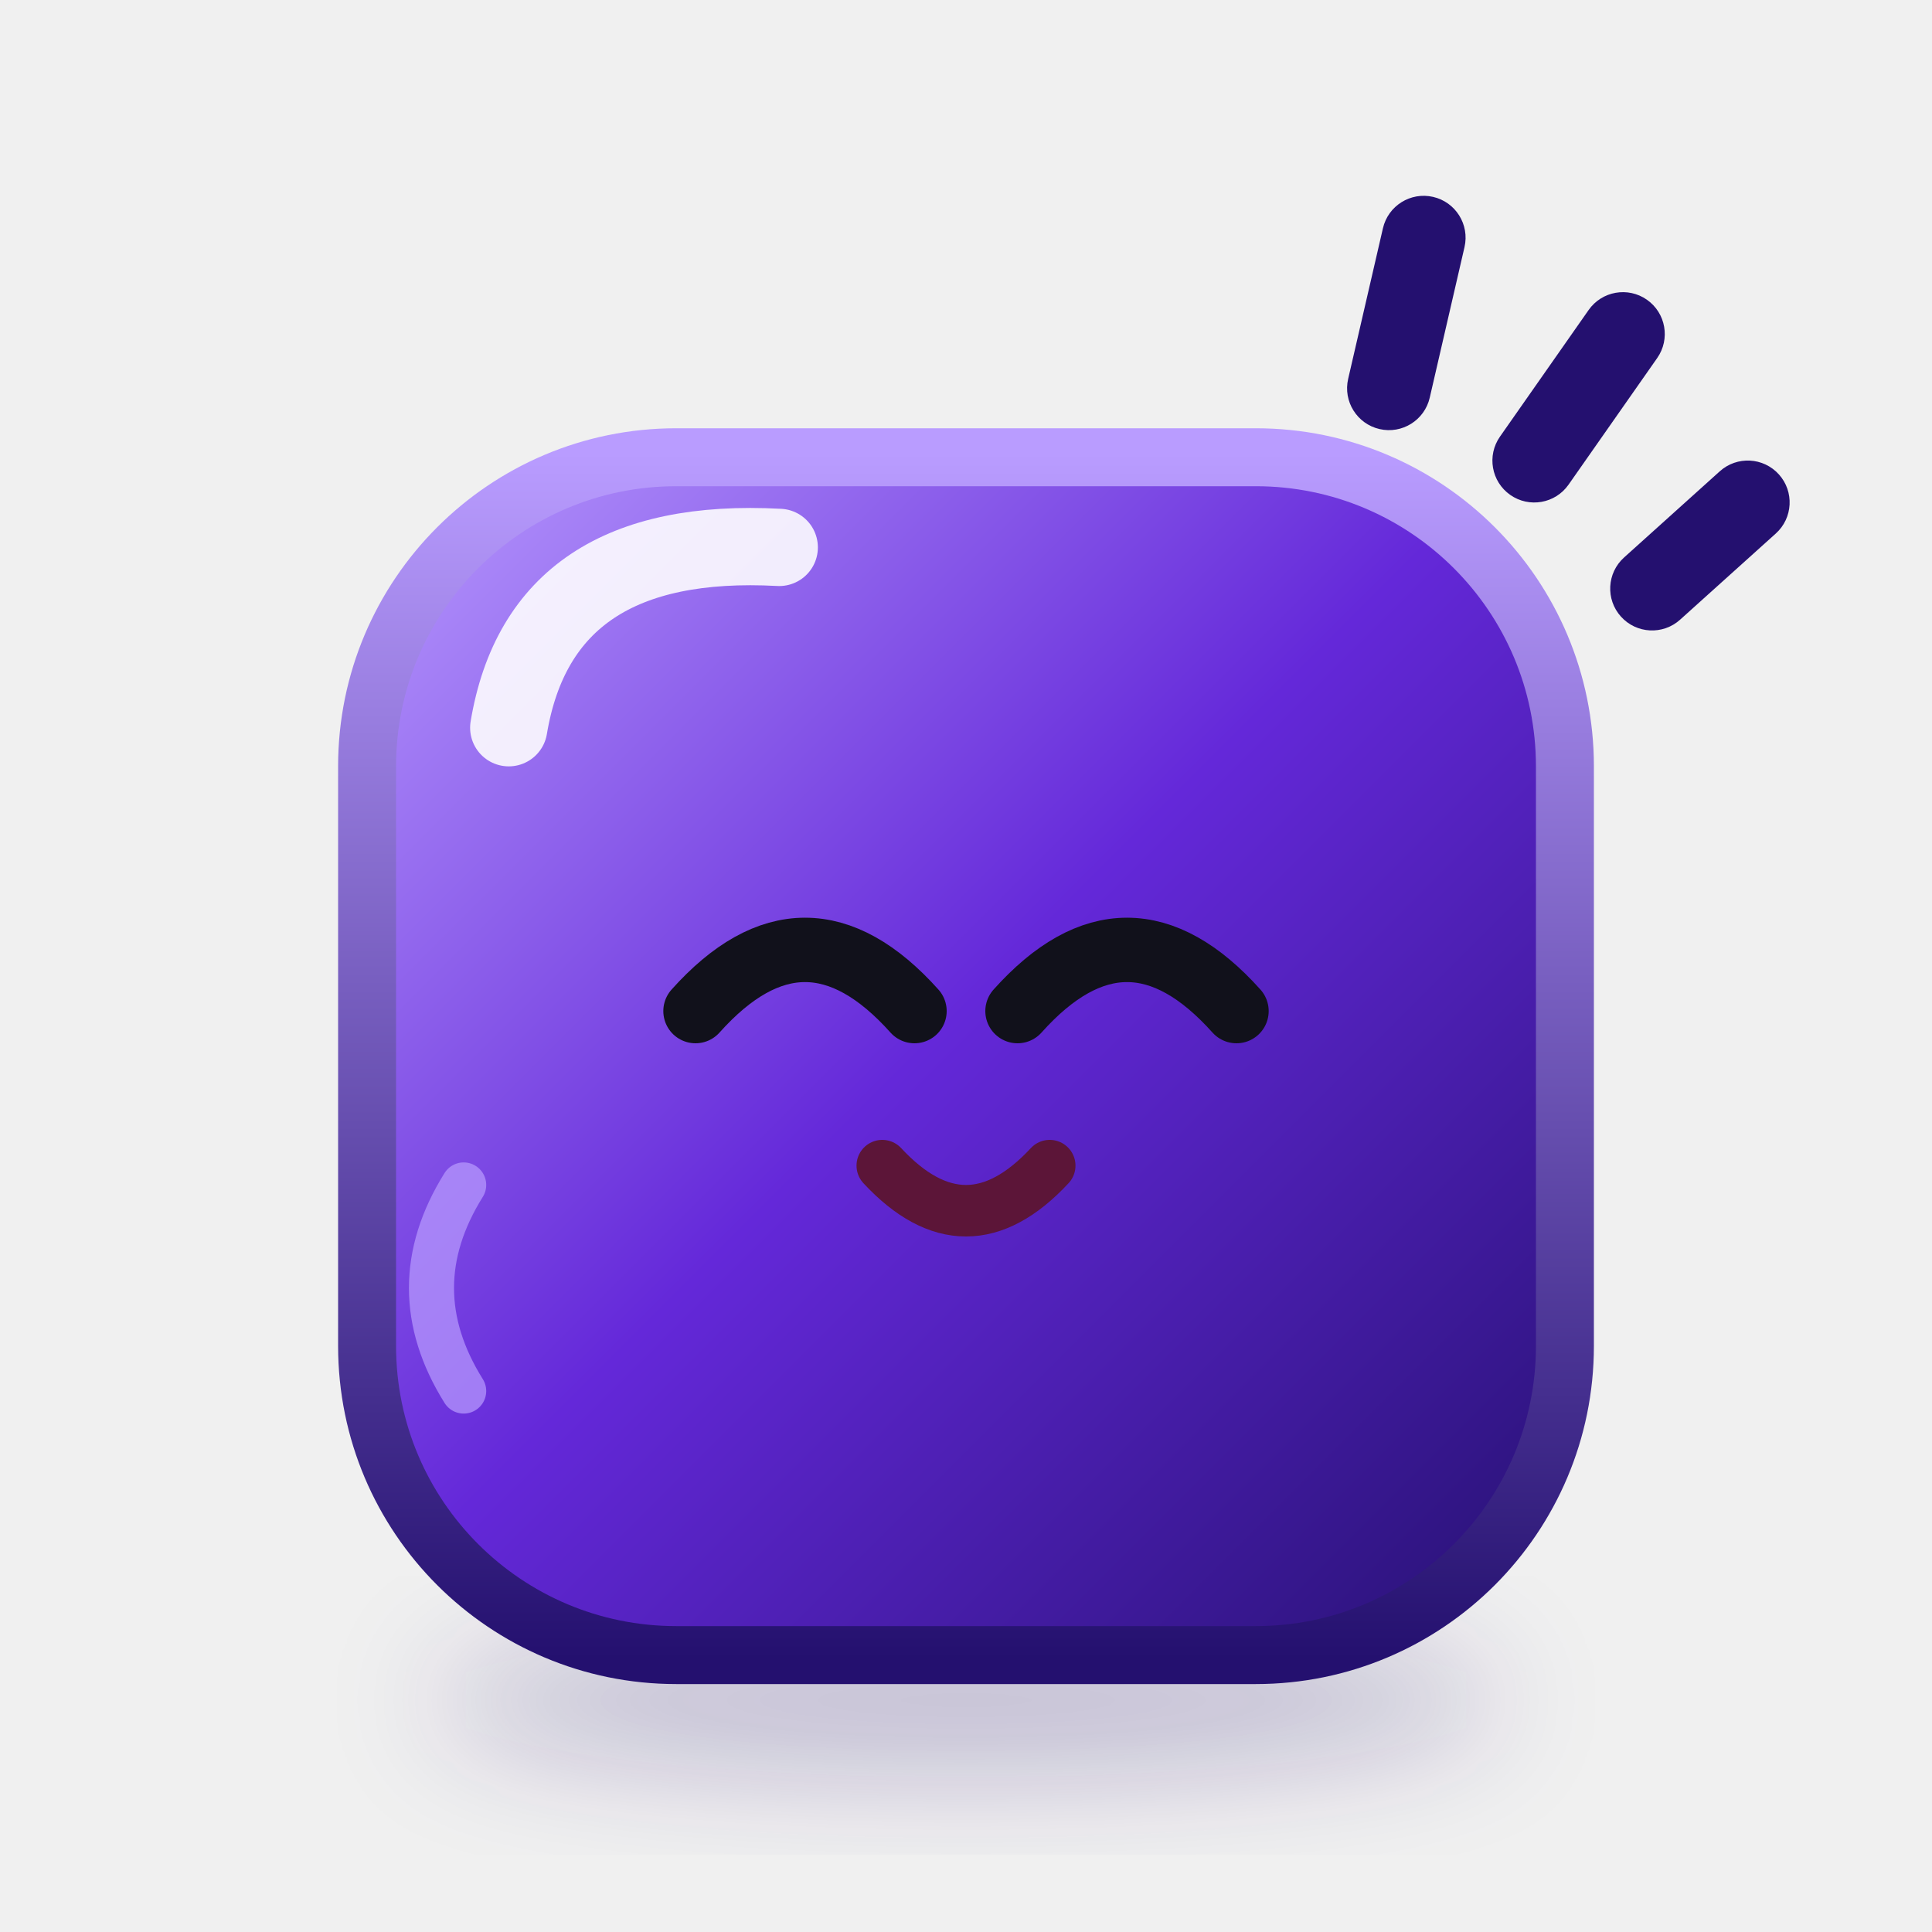
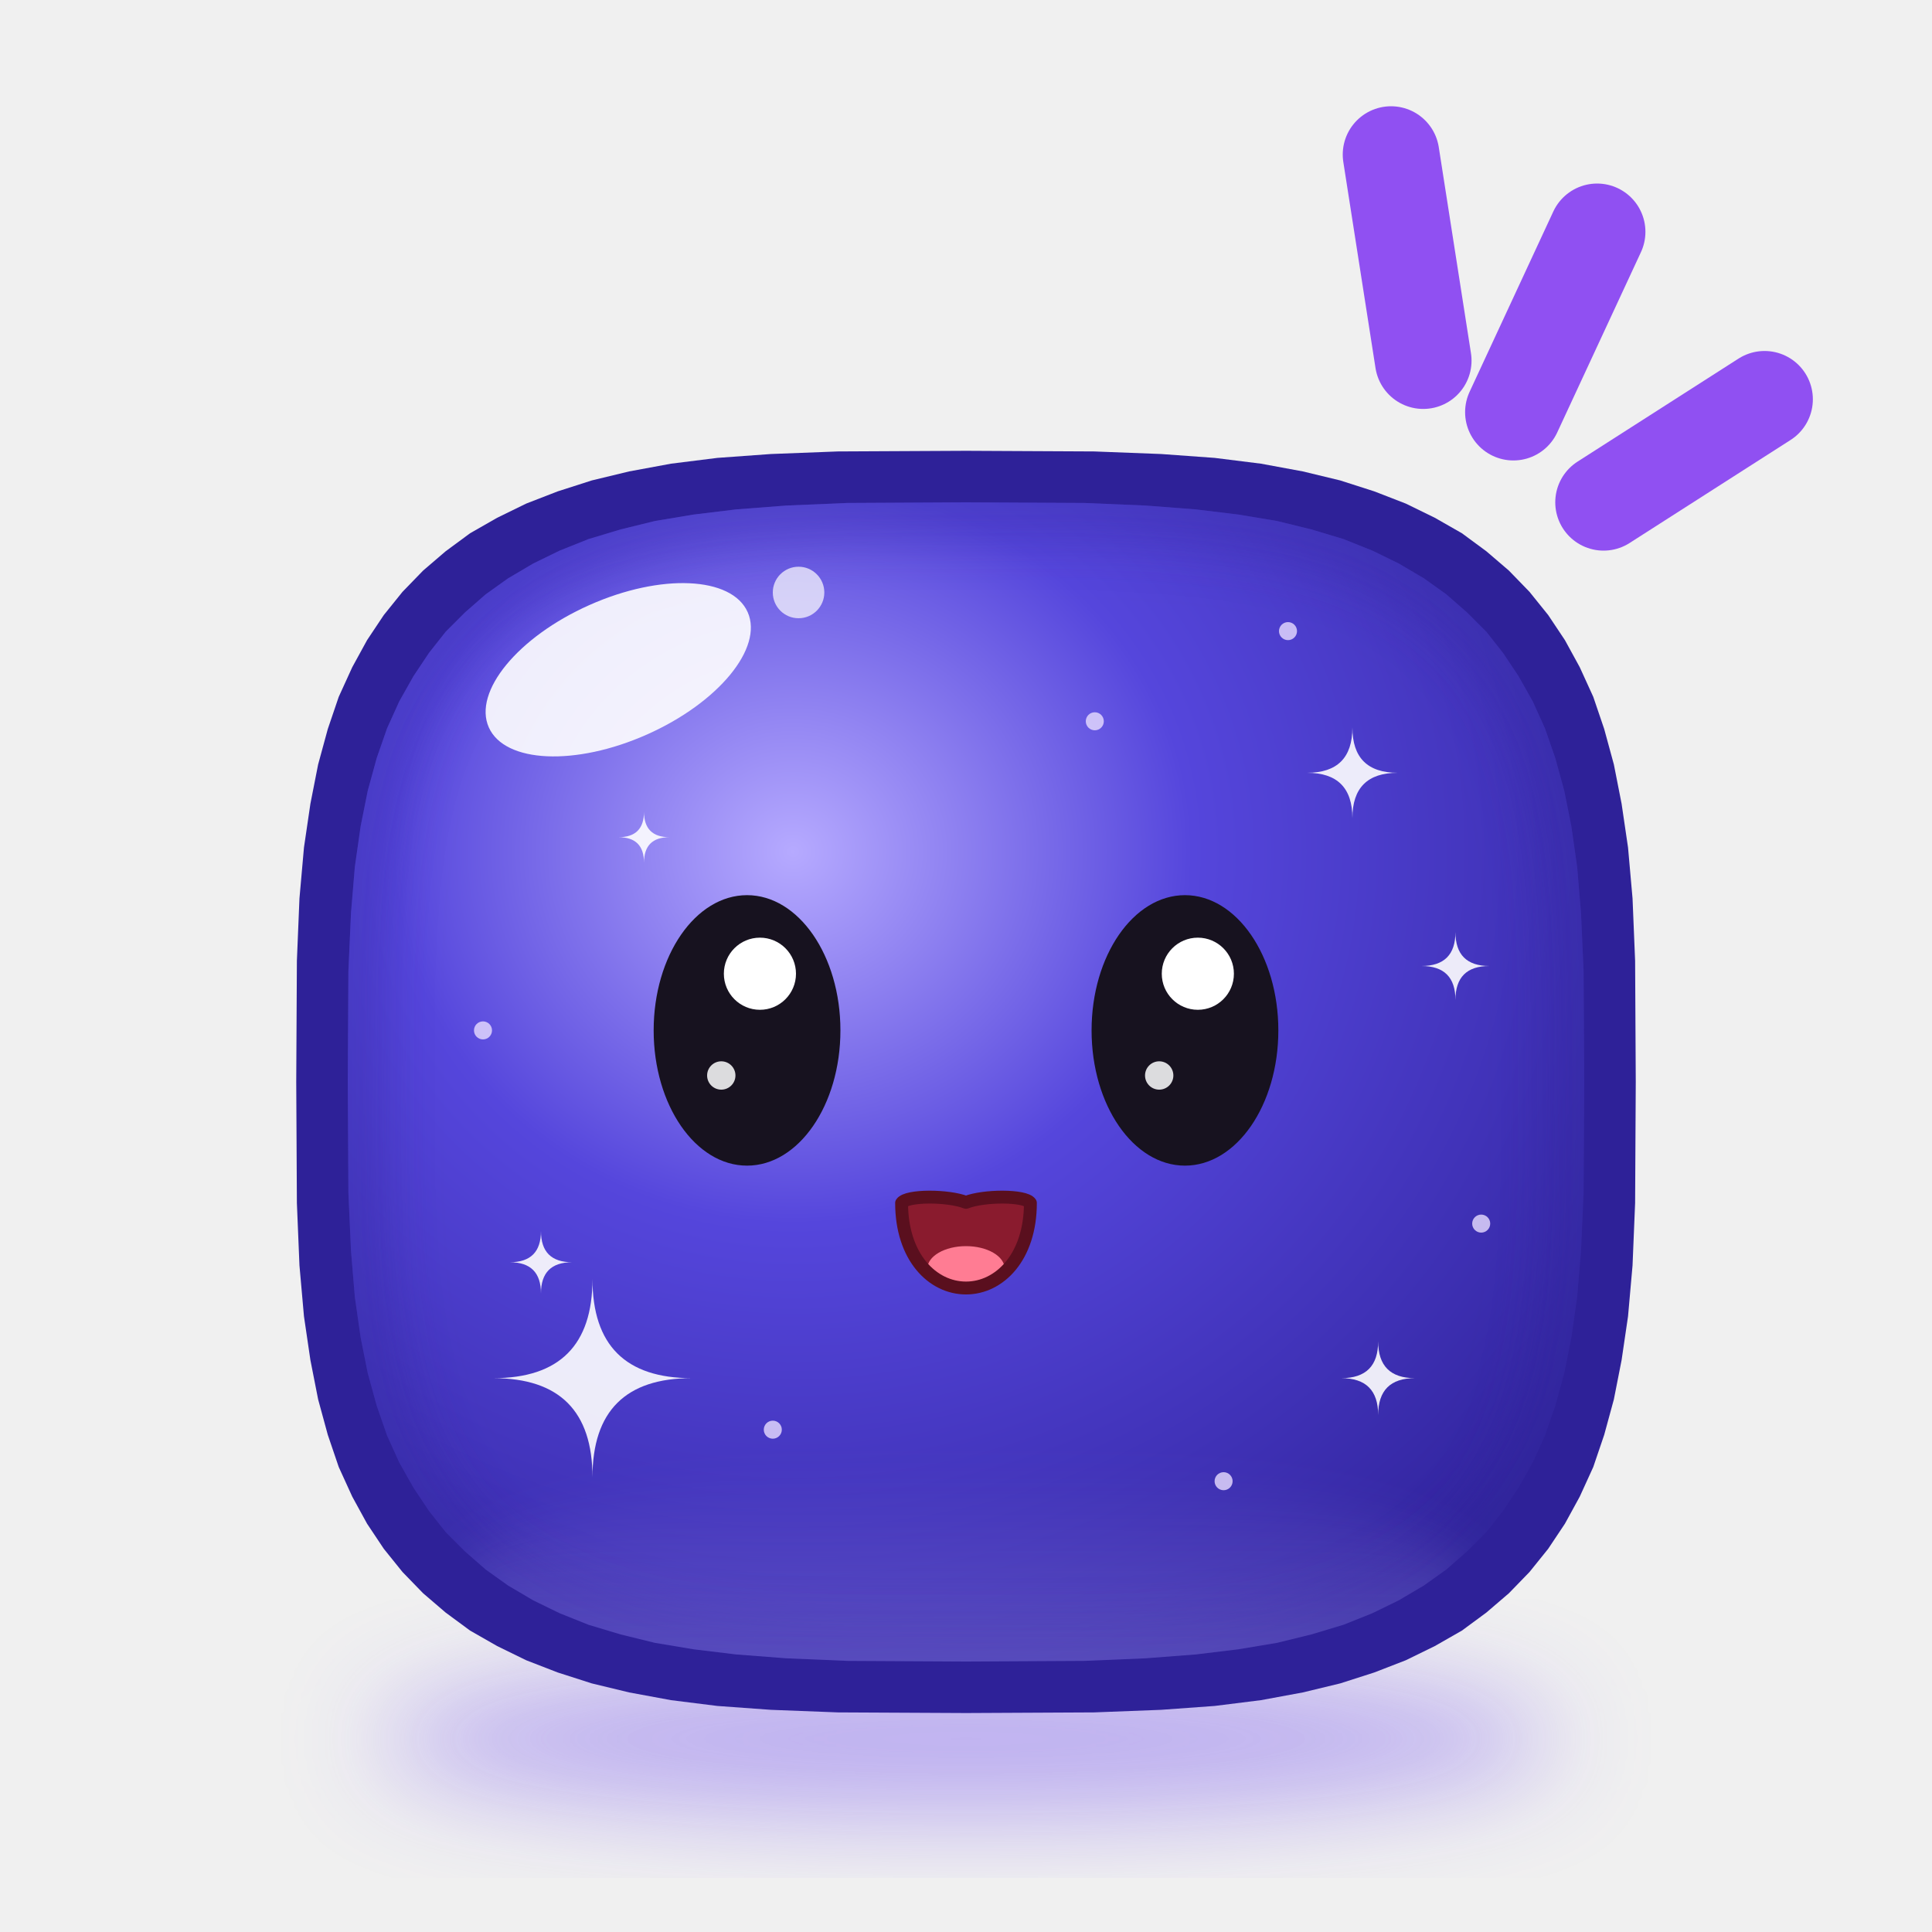
<svg xmlns="http://www.w3.org/2000/svg" width="300" height="300" viewBox="0 0 300 300">
  <defs>
-     <linearGradient id="body" x1="0" y1="0" x2="1" y2="1">
-       <stop offset="0" stop-color="#B99CFF" />
-       <stop offset=".48" stop-color="#6428D9" />
-       <stop offset="1" stop-color="#24106F" />
+     <radialGradient id="b" cx=".36" cy=".3" r=".85">
+       <stop offset="0" stop-color="#B6AAFF" />
+       <stop offset=".38" stop-color="#5546DC" />
+       <stop offset="1" stop-color="#2E2198" />
+     </radialGradient>
+     <linearGradient id="rim" x1="0" y1="0" x2="0" y2="1">
+       <stop offset="0" stop-color="#2E2198" />
+       <stop offset="1" stop-color="#2E2198" />
    </linearGradient>
-     <linearGradient id="rim" x1="0" y1="0" x2="0" y2="1">
-       <stop offset="0" stop-color="#B99CFF" />
-       <stop offset="1" stop-color="#24106F" />
+     <linearGradient id="low" x1="0" y1="0" x2="0" y2="1">
+       <stop offset="0" stop-color="#B6AAFF" stop-opacity="0" />
+       <stop offset="1" stop-color="#B6AAFF" stop-opacity=".35" />
    </linearGradient>
-     <filter id="shadow" x="-30%" y="-30%" width="160%" height="180%">
-       <feGaussianBlur stdDeviation="9" />
+     <filter id="bl" x="-40%" y="-40%" width="180%" height="180%">
+       <feGaussianBlur stdDeviation="8" />
    </filter>
+     <filter id="bs" x="-20%" y="-20%" width="140%" height="140%">
+       <feGaussianBlur stdDeviation="4" />
+     </filter>
+     <clipPath id="in">
+       <path d="M246.0 168.0 L245.9 185.2 L245.5 194.2 L244.9 201.4 L244.0 207.7 L242.9 213.2 L241.5 218.3 L239.9 222.9 L238.0 227.1 L235.8 231.0 L233.4 234.6 L230.8 237.9 L227.8 240.9 L224.6 243.7 L221.1 246.2 L217.2 248.5 L213.1 250.5 L208.6 252.3 L203.6 253.8 L198.3 255.1 L192.3 256.1 L185.7 256.9 L177.9 257.5 L168.4 257.9 L150.0 258.0 L131.6 257.9 L122.1 257.5 L114.3 256.9 L107.7 256.1 L101.7 255.1 L96.4 253.8 L91.4 252.3 L86.9 250.5 L82.8 248.5 L78.9 246.2 L75.4 243.7 L72.2 240.9 L69.2 237.9 L66.6 234.6 L64.2 231.0 L62.0 227.1 L60.1 222.9 L58.5 218.3 L57.1 213.2 L56.0 207.7 L55.1 201.4 L54.5 194.2 L54.1 185.2 L54.0 168.0 L54.1 150.8 L54.5 141.8 L55.1 134.6 L56.0 128.3 L57.1 122.8 L58.5 117.7 L60.1 113.1 L62.0 108.9 L64.2 105.0 L66.6 101.4 L69.2 98.1 L72.2 95.1 L75.4 92.3 L78.9 89.8 L82.8 87.5 L86.9 85.5 L91.4 83.7 L96.4 82.2 L101.7 80.9 L107.7 79.9 L114.3 79.1 L122.1 78.5 L131.6 78.1 L150.0 78.0 L168.4 78.1 L177.9 78.5 L185.7 79.1 L192.3 79.9 L198.3 80.9 L203.6 82.2 L208.6 83.7 L213.1 85.5 L217.2 87.5 L221.1 89.8 L224.6 92.3 L227.8 95.1 L230.8 98.1 L233.4 101.4 L235.8 105.0 L238.0 108.9 L239.9 113.1 L241.5 117.7 L242.9 122.8 L244.0 128.3 L244.9 134.6 L245.5 141.8 L245.9 150.8Z" />
+     </clipPath>
  </defs>
-   <ellipse cx="150" cy="264" rx="83" ry="12" fill="#24106F" opacity=".22" filter="url(#shadow)" />
-   <rect x="57" y="71" width="186" height="186" rx="48" fill="url(#body)" stroke="url(#rim)" stroke-width="9" />
-   <path d="M79 113 Q84 83 121 85" fill="none" stroke="white" stroke-width="12" stroke-linecap="round" opacity=".88" />
-   <path d="M108 157 Q125 138 142 157" stroke="#11111B" stroke-width="10" fill="none" stroke-linecap="round" />
-   <path d="M158 157 Q175 138 192 157" stroke="#11111B" stroke-width="10" fill="none" stroke-linecap="round" />
-   <path d="M137 181 Q150 195 163 181" stroke="#5C1538" stroke-width="8" fill="none" stroke-linecap="round" />
-   <path d="M72 184 Q62 200 72 216" stroke="#B99CFF" stroke-width="7" fill="none" stroke-linecap="round" opacity=".7" />
-   <g fill="#24106F">
-     <rect x="212" y="30" width="13" height="37" rx="6.5" transform="rotate(13 218 48)" />
-     <rect x="239" y="43" width="13" height="37" rx="6.5" transform="rotate(35 245 61)" />
-     <rect x="258" y="68" width="13" height="33" rx="6.5" transform="rotate(48 264 84)" />
+   <ellipse cx="150" cy="270" rx="92" ry="12" fill="#7A5AF0" opacity=".45" filter="url(#bl)" />
+   <path d="M254.0 168.0 L253.9 186.8 L253.5 196.5 L252.8 204.4 L251.8 211.2 L250.6 217.3 L249.1 222.8 L247.4 227.8 L245.3 232.4 L243.0 236.6 L240.4 240.5 L237.5 244.1 L234.3 247.4 L230.8 250.4 L227.0 253.2 L222.8 255.6 L218.3 257.8 L213.4 259.7 L208.1 261.4 L202.3 262.8 L195.8 264.0 L188.6 264.9 L180.3 265.5 L169.9 265.9 L150.0 266.0 L130.1 265.9 L119.7 265.5 L111.4 264.9 L104.2 264.0 L97.7 262.8 L91.9 261.4 L86.6 259.7 L81.7 257.8 L77.2 255.6 L73.0 253.2 L69.2 250.4 L65.7 247.4 L62.5 244.1 L59.6 240.5 L57.0 236.6 L54.7 232.4 L52.6 227.8 L50.9 222.8 L49.4 217.3 L48.2 211.2 L47.2 204.4 L46.5 196.5 L46.1 186.8 L46.0 168.0 L46.1 149.2 L46.5 139.5 L47.2 131.6 L48.2 124.8 L49.4 118.7 L50.9 113.2 L52.6 108.2 L54.7 103.6 L57.0 99.4 L59.6 95.5 L62.5 91.9 L65.7 88.6 L69.2 85.6 L73.0 82.8 L77.2 80.4 L81.7 78.2 L86.6 76.3 L91.9 74.6 L97.7 73.2 L104.2 72.0 L111.4 71.1 L119.7 70.5 L130.1 70.1 L150.0 70.0 L169.9 70.1 L180.3 70.5 L188.6 71.1 L195.8 72.0 L202.3 73.2 L208.1 74.6 L213.4 76.3 L218.3 78.2 L222.8 80.4 L227.0 82.8 L230.8 85.6 L234.3 88.6 L237.5 91.9 L240.4 95.5 L243.0 99.4 L245.3 103.6 L247.4 108.2 L249.1 113.2 L250.6 118.7 L251.8 124.8 L252.8 131.6 L253.5 139.5 L253.9 149.2Z" fill="#2E2198" />
+   <path d="M246.0 168.0 L245.9 185.2 L245.5 194.2 L244.9 201.4 L244.0 207.7 L242.9 213.2 L241.5 218.3 L239.9 222.9 L238.0 227.1 L235.8 231.0 L233.4 234.6 L230.8 237.9 L227.8 240.9 L224.6 243.7 L221.1 246.2 L217.2 248.5 L213.1 250.5 L208.6 252.3 L203.6 253.8 L198.3 255.1 L192.3 256.1 L185.7 256.9 L177.9 257.5 L168.4 257.9 L150.0 258.0 L131.6 257.9 L122.1 257.5 L114.3 256.9 L107.7 256.1 L101.7 255.1 L96.4 253.8 L91.4 252.3 L86.9 250.5 L82.8 248.5 L78.9 246.2 L75.4 243.7 L72.2 240.9 L69.2 237.9 L66.6 234.6 L64.2 231.0 L62.0 227.1 L60.1 222.9 L58.5 218.3 L57.1 213.2 L56.0 207.7 L55.1 201.4 L54.5 194.2 L54.1 185.2 L54.0 168.0 L54.1 150.8 L54.5 141.8 L55.1 134.6 L56.0 128.3 L57.1 122.8 L58.5 117.7 L60.1 113.1 L62.0 108.9 L64.2 105.0 L66.6 101.4 L69.2 98.1 L72.2 95.1 L75.4 92.3 L78.9 89.8 L82.8 87.5 L86.9 85.5 L91.4 83.7 L96.4 82.2 L101.7 80.9 L107.7 79.9 L114.3 79.1 L122.1 78.5 L131.6 78.1 L150.0 78.0 L168.4 78.1 L177.9 78.5 L185.7 79.1 L192.3 79.9 L198.3 80.9 L203.6 82.2 L208.6 83.7 L213.1 85.5 L217.2 87.5 L221.1 89.8 L224.6 92.3 L227.8 95.1 L230.8 98.1 L233.4 101.4 L235.8 105.0 L238.0 108.9 L239.9 113.1 L241.5 117.7 L242.9 122.8 L244.0 128.3 L244.9 134.6 L245.5 141.8 L245.9 150.8Z" fill="url(#b)" />
+   <g clip-path="url(#in)">
+     <path d="M246.0 168.0 L245.9 185.2 L245.5 194.2 L244.9 201.4 L244.0 207.7 L242.9 213.2 L241.5 218.3 L239.9 222.9 L238.0 227.1 L235.8 231.0 L233.4 234.6 L230.8 237.9 L227.8 240.9 L224.6 243.7 L221.1 246.2 L217.2 248.5 L213.1 250.5 L208.6 252.3 L203.6 253.8 L198.3 255.1 L192.3 256.1 L185.7 256.9 L177.9 257.5 L168.4 257.9 L150.0 258.0 L131.6 257.9 L122.1 257.5 L114.3 256.9 L107.7 256.1 L101.7 255.1 L96.4 253.8 L91.4 252.3 L86.9 250.5 L82.8 248.5 L78.9 246.2 L75.4 243.7 L72.2 240.9 L69.2 237.9 L66.6 234.6 L64.2 231.0 L62.0 227.1 L60.1 222.9 L58.5 218.3 L57.1 213.2 L56.0 207.7 L55.1 201.4 L54.5 194.2 L54.1 185.2 L54.0 168.0 L54.1 150.8 L54.5 141.8 L55.1 134.6 L56.0 128.3 L57.1 122.8 L58.5 117.7 L60.1 113.1 L62.0 108.9 L64.2 105.0 L66.6 101.4 L69.2 98.1 L72.2 95.1 L75.4 92.3 L78.9 89.8 L82.8 87.5 L86.9 85.5 L91.4 83.7 L96.4 82.2 L101.7 80.9 L107.7 79.9 L114.3 79.1 L122.1 78.5 L131.6 78.1 L150.0 78.0 L168.4 78.1 L177.9 78.5 L185.7 79.1 L192.3 79.9 L198.3 80.9 L203.6 82.2 L208.6 83.7 L213.1 85.5 L217.2 87.5 L221.1 89.8 L224.6 92.3 L227.8 95.1 L230.8 98.1 L233.4 101.4 L235.8 105.0 L238.0 108.9 L239.9 113.1 L241.5 117.7 L242.9 122.8 L244.0 128.3 L244.9 134.6 L245.5 141.8 L245.9 150.8Z" fill="none" stroke="#2E2198" stroke-width="12" opacity=".3" filter="url(#bs)" />
+     <ellipse cx="150" cy="248" rx="80" ry="20" fill="url(#low)" filter="url(#bs)" />
+     <path d="M92 198.6 Q92 214 107.4 214 Q92 214 92 229.4 Q92 214 76.6 214 Q92 214 92 198.6Z" fill="#fff" opacity=".9" />
+     <path d="M210 112.96 Q210 120 217.04 120 Q210 120 210 127.04 Q210 120 202.96 120 Q210 120 210 112.96Z" fill="#fff" opacity=".9" />
+     <path d="M226 144.72 Q226 150 231.28 150 Q226 150 226 155.28 Q226 150 220.72 150 Q226 150 226 144.72Z" fill="#fff" opacity=".9" />
+     <path d="M84 191.16 Q84 196 88.84 196 Q84 196 84 200.84 Q84 196 79.16 196 Q84 196 84 191.16Z" fill="#fff" opacity=".9" />
+     <path d="M214 208.28 Q214 214 219.72 214 Q214 214 214 219.72 Q214 214 208.28 214 Q214 214 214 208.28Z" fill="#fff" opacity=".9" />
+     <path d="M100 126.04 Q100 130 103.96 130 Q100 130 100 133.96 Q100 130 96.04 130 Q100 130 100 126.04Z" fill="#fff" opacity=".9" />
+     <circle cx="120" cy="222" r="1.4" fill="#E9DDFF" opacity=".8" />
+     <circle cx="190" cy="230" r="1.4" fill="#E9DDFF" opacity=".8" />
+     <circle cx="230" cy="190" r="1.4" fill="#E9DDFF" opacity=".8" />
+     <circle cx="75" cy="160" r="1.4" fill="#E9DDFF" opacity=".8" />
+     <circle cx="170" cy="112" r="1.4" fill="#E9DDFF" opacity=".8" />
+     <circle cx="200" cy="98" r="1.4" fill="#E9DDFF" opacity=".8" />
+   </g>
+   <ellipse cx="96" cy="104" rx="22" ry="11" transform="rotate(-24 96 104)" fill="#fff" opacity=".9" />
+   <circle cx="124" cy="92" r="4" fill="#fff" opacity=".7" />
+   <ellipse cx="116" cy="160" rx="14.5" ry="21" fill="#17121F" />
+   <circle cx="118" cy="151.2" r="5.6" fill="#fff" />
+   <circle cx="112" cy="167" r="2.2" fill="#fff" opacity=".85" />
+   <ellipse cx="184" cy="160" rx="14.5" ry="21" fill="#17121F" />
+   <circle cx="186" cy="151.2" r="5.6" fill="#fff" />
+   <circle cx="180" cy="167" r="2.2" fill="#fff" opacity=".85" />
+   <clipPath id="m">
+     <path d="M140.0 186.8 C140.8 185.6 147.2 185.6 150.0 186.7 C152.8 185.6 159.2 185.6 160.0 186.8 C160.0 195.2 155.2 200.0 150.0 200.0 C144.8 200.0 140.0 195.2 140.0 186.8Z" />
+   </clipPath>
+   <path d="M140.0 186.8 C140.8 185.6 147.2 185.6 150.0 186.7 C152.8 185.6 159.2 185.6 160.0 186.8 C160.0 195.2 155.2 200.0 150.0 200.0 C144.8 200.0 140.0 195.2 140.0 186.8Z" fill="#8A1B2E" />
+   <g clip-path="url(#m)">
+     <ellipse cx="150" cy="197" rx="6" ry="3.5" fill="#FF7C93" />
+   </g>
+   <path d="M140.0 186.8 C140.8 185.6 147.2 185.6 150.0 186.7 C152.8 185.6 159.2 185.6 160.0 186.8 C160.0 195.2 155.2 200.0 150.0 200.0 C144.8 200.0 140.0 195.2 140.0 186.8Z" fill="none" stroke="#5A0F1E" stroke-width="2" stroke-linejoin="round" />
+   <g stroke="#9050F2" stroke-width="15" stroke-linecap="round" fill="none">
+     <path d="M216 24 L221 56" />
+     <path d="M248 36 L235 64" />
+     <path d="M274 62 L249 78" />
  </g>
</svg>
